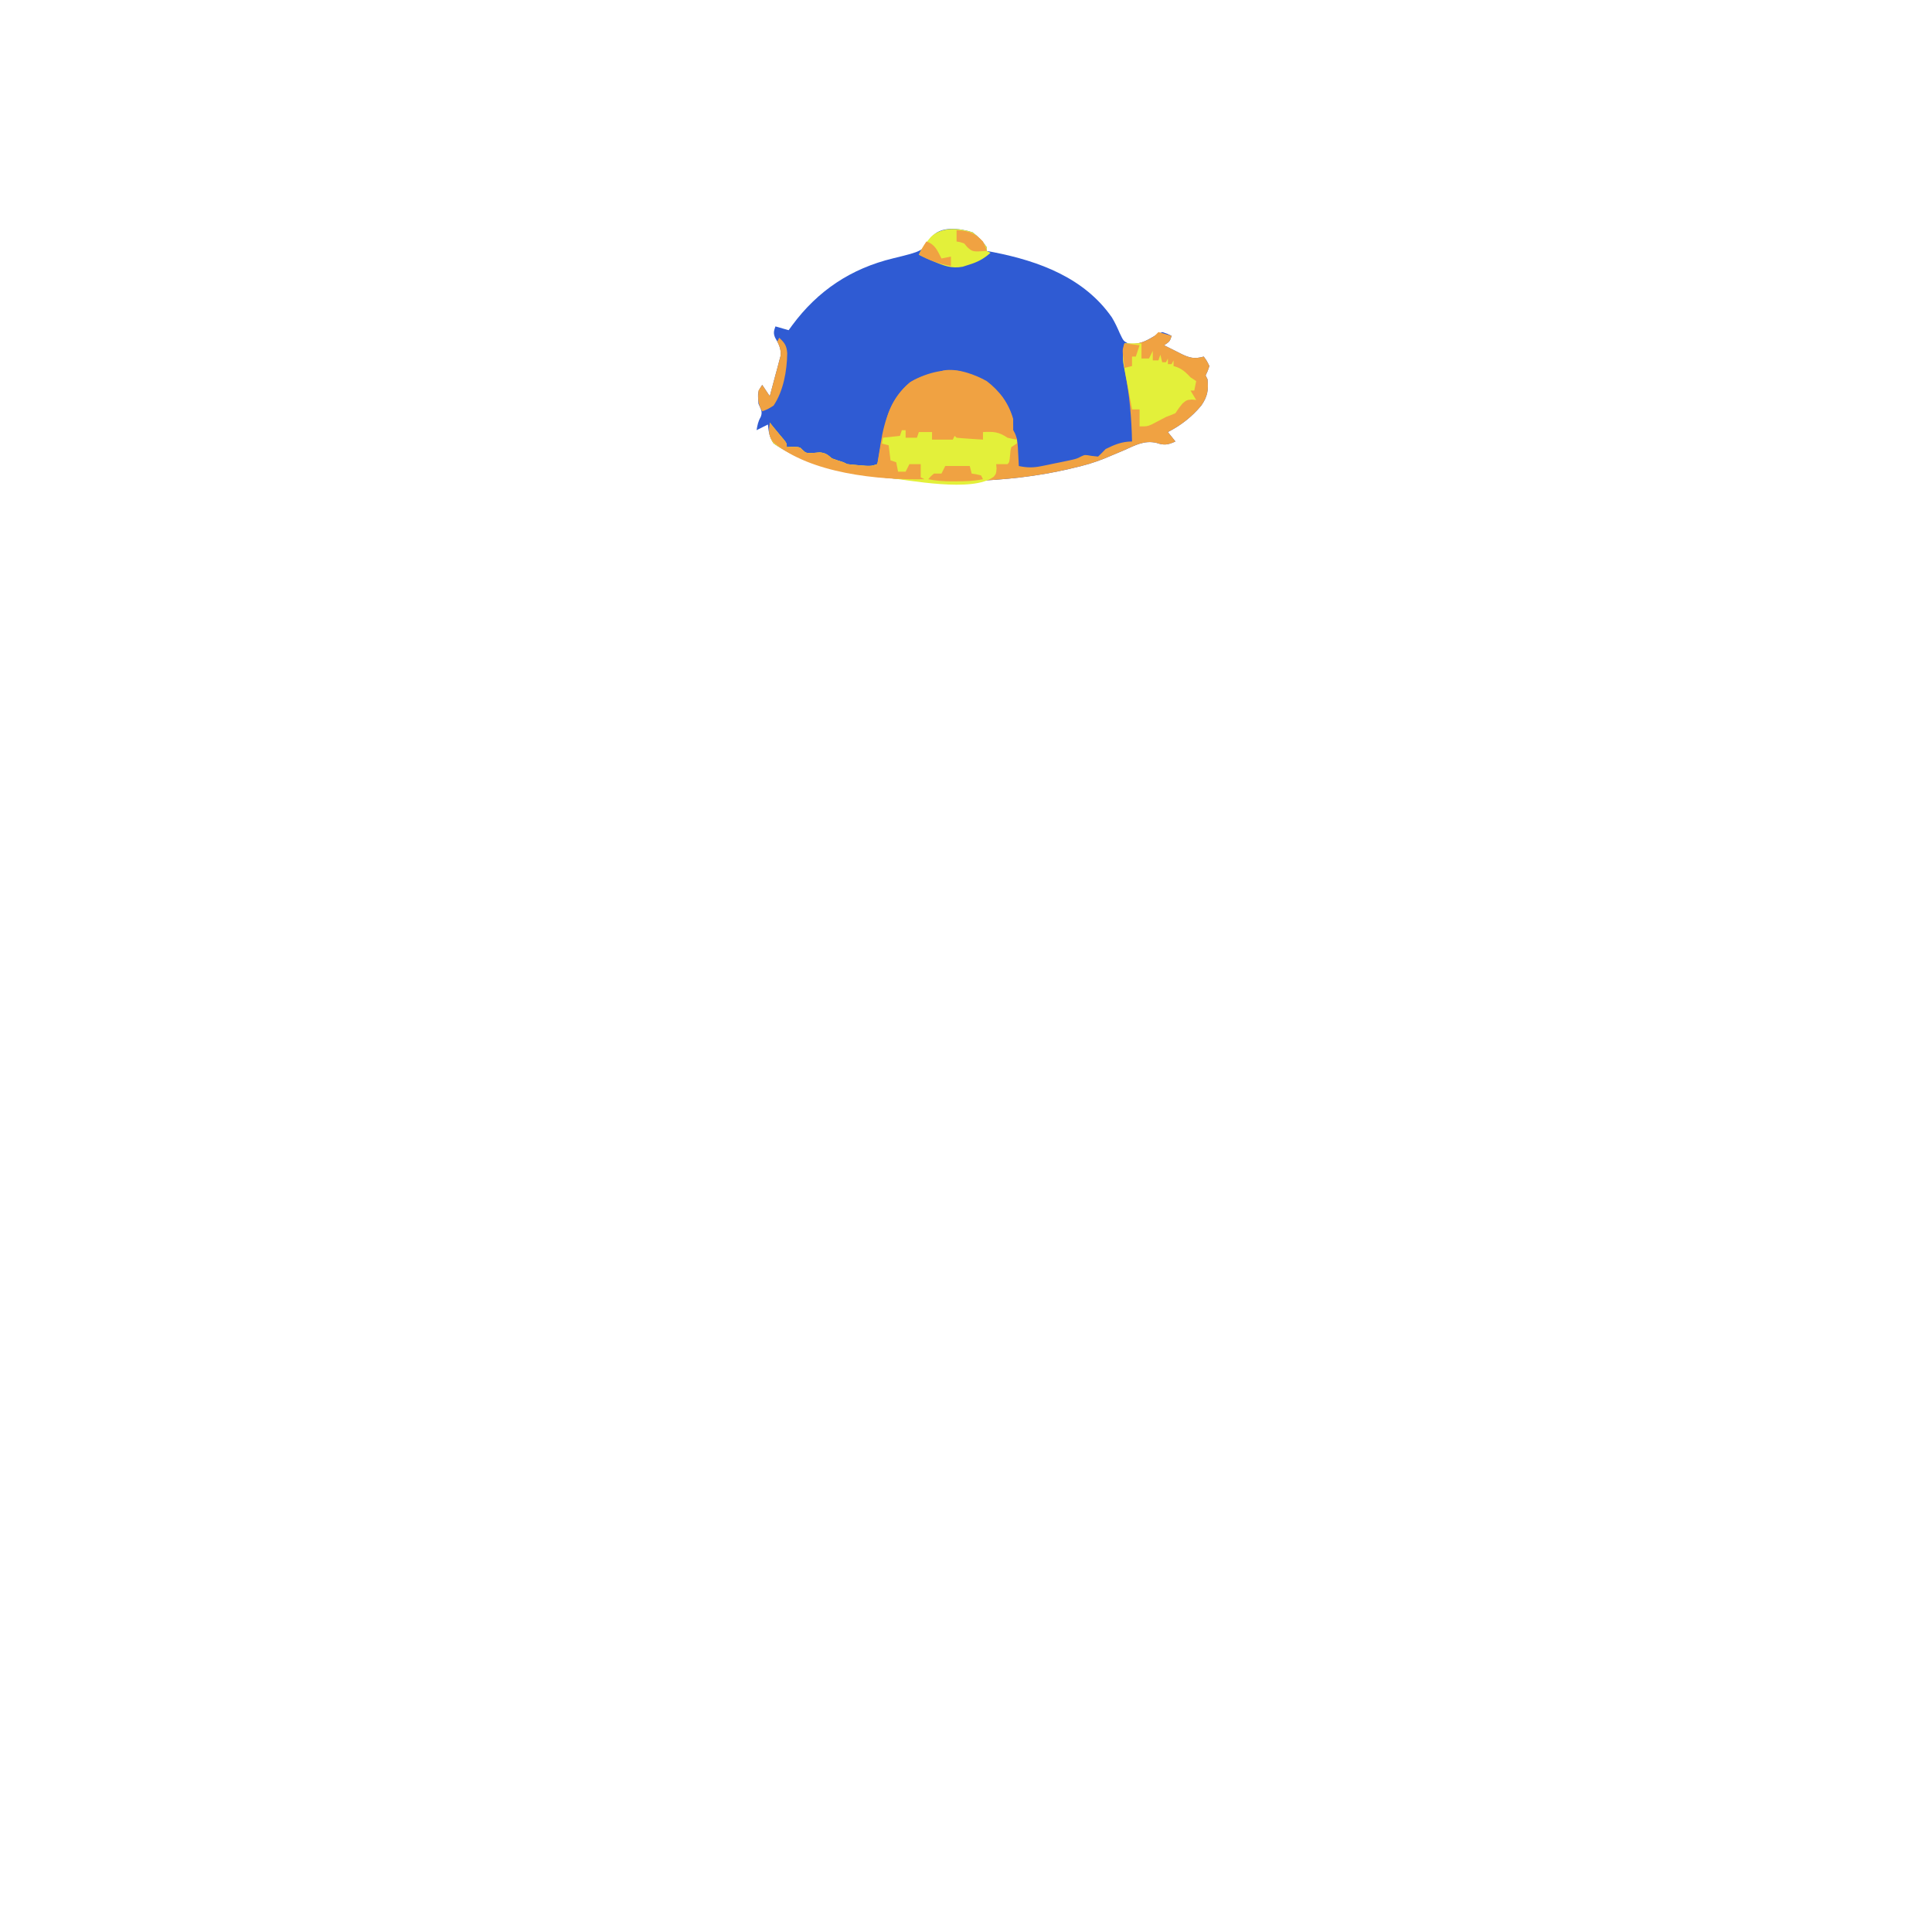
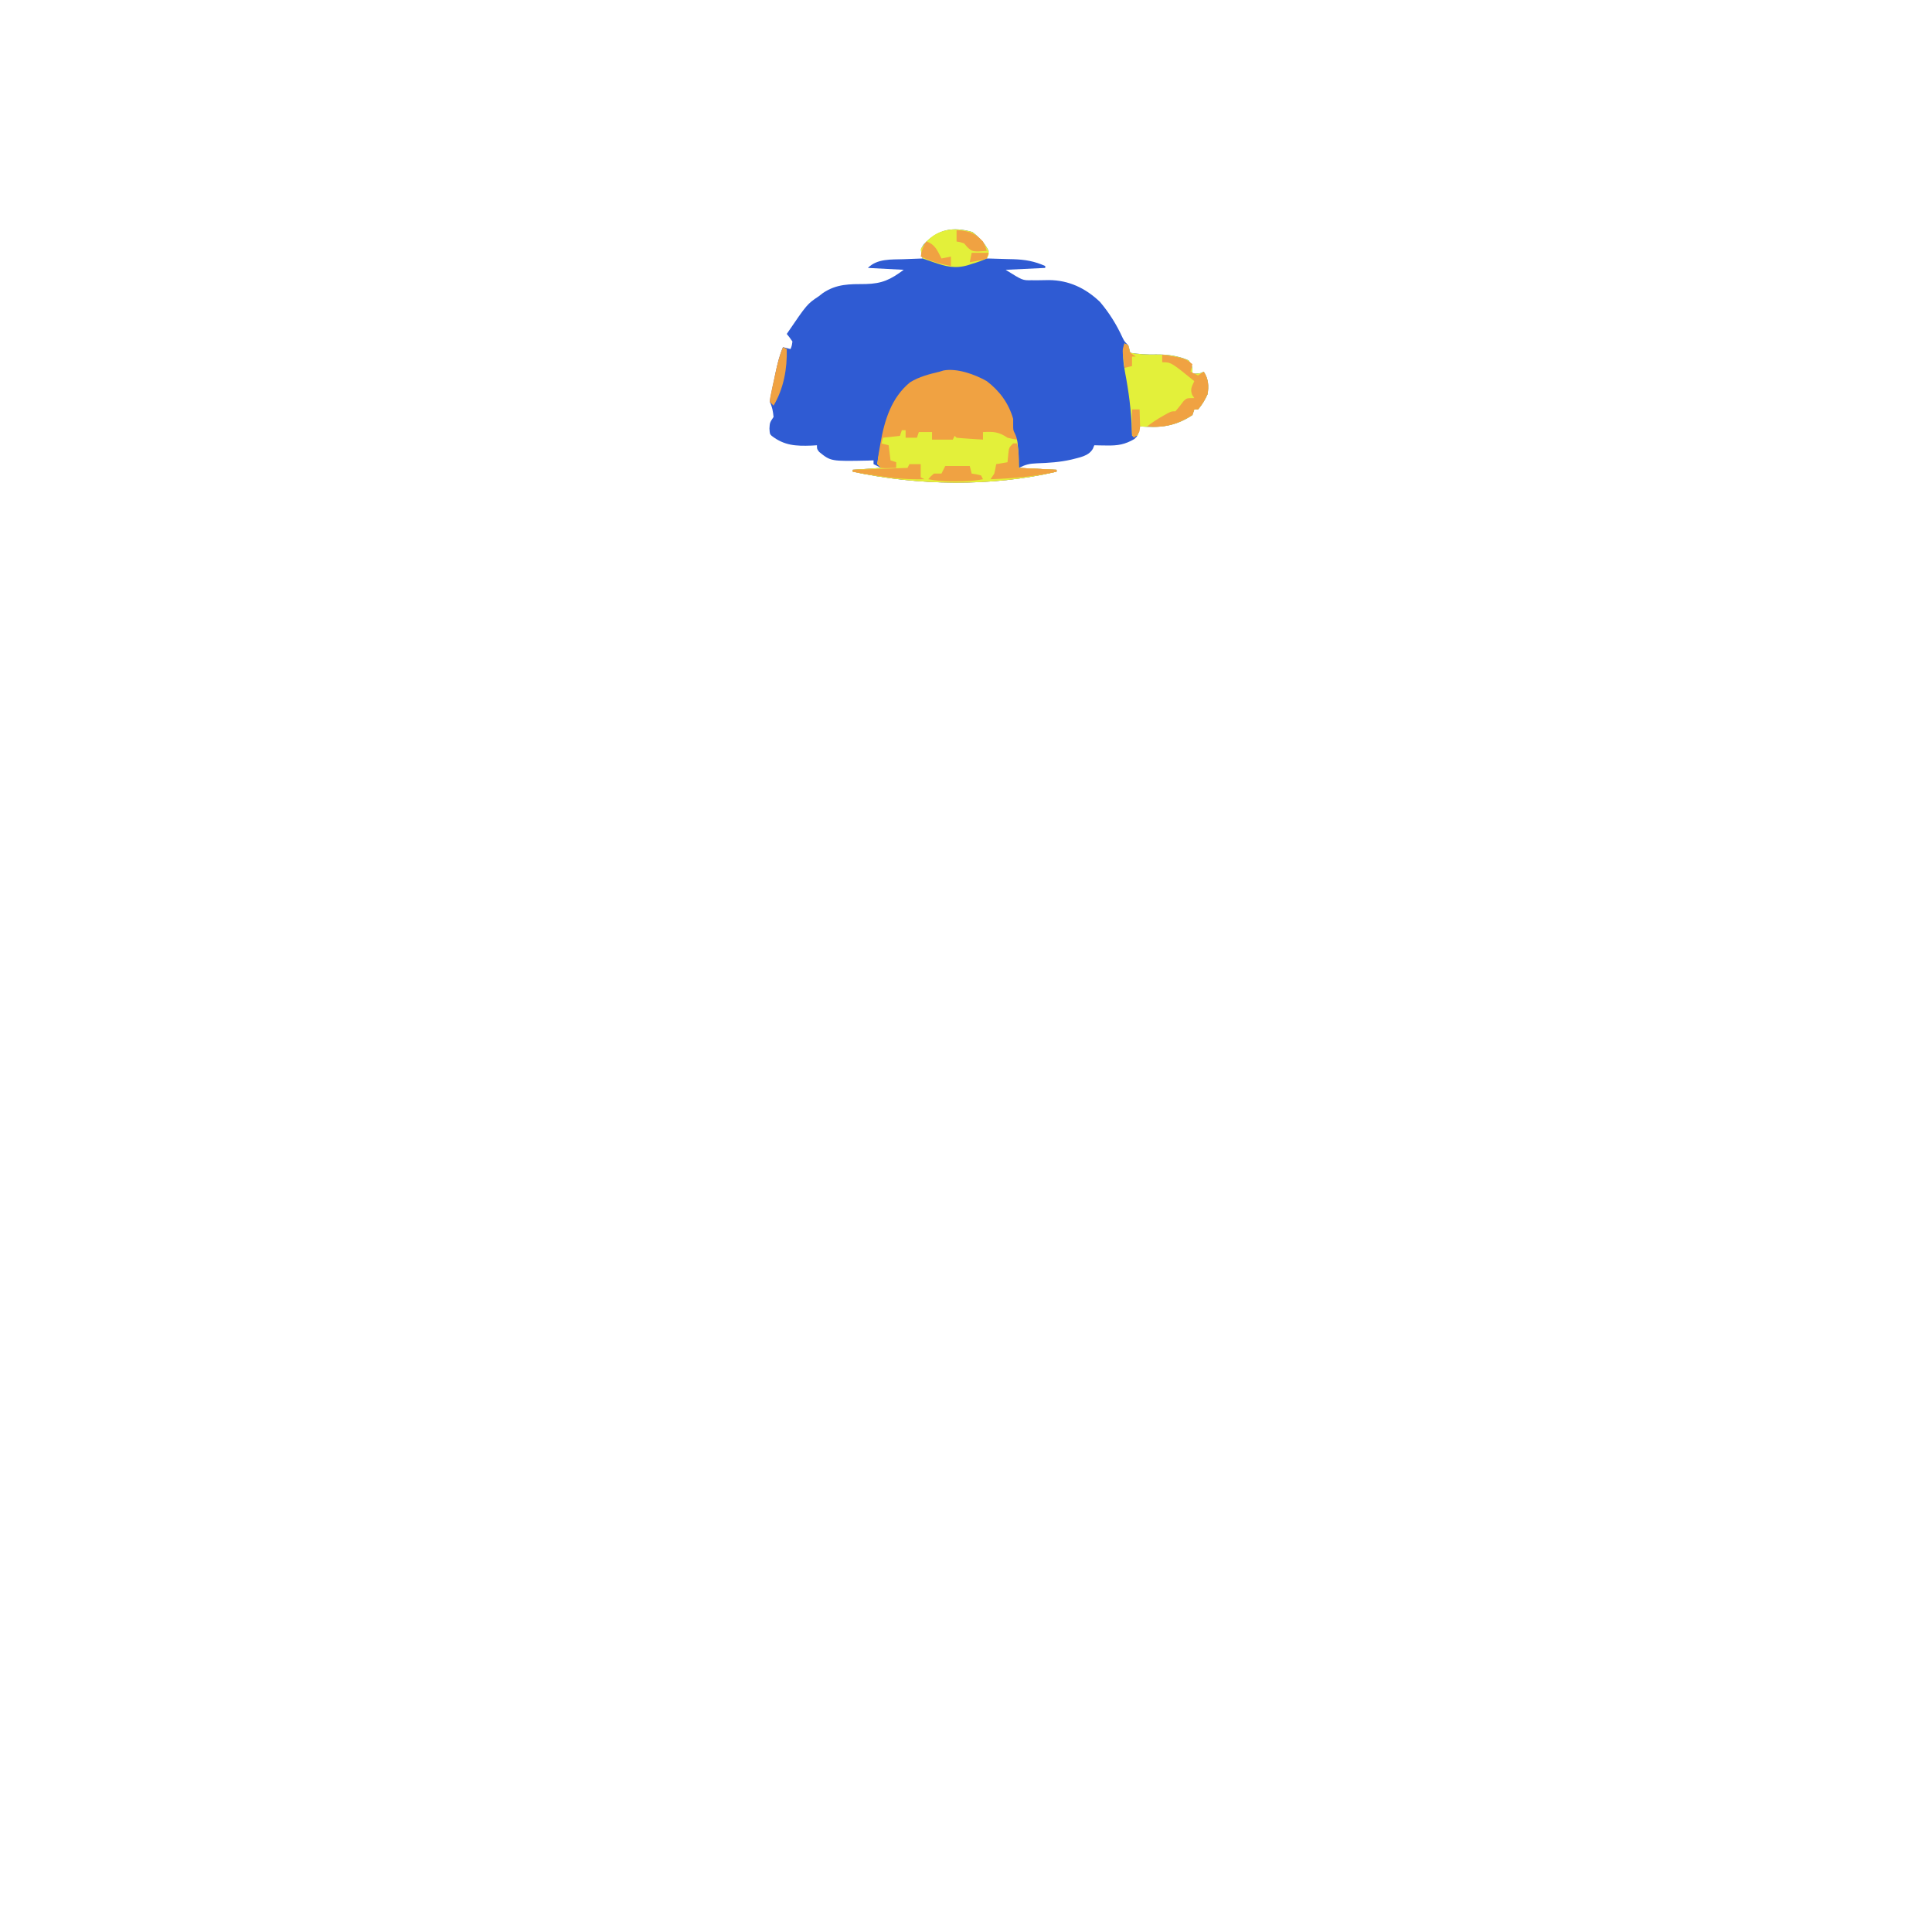
<svg xmlns="http://www.w3.org/2000/svg" viewBox="0 0 1024 1024" width="1024" height="1024">
-   <path fill="#2F5BD3" d="M 515.5 123.12 C 518.64 125.48 520.7 127.81 523 131 C 523 131.66 523 132.31 523 133 C 523.6 133.12 523.6 133.12 526.66 133.69 C 550.8 138.44 574.69 147.24 589.3 168.2 C 590.97 170.94 592.23 173.69 593.5 176.62 C 595.44 180.69 595.44 180.69 597.8 181.99 C 603.33 183.06 607.36 180.75 612 178 C 614.06 176.81 614.06 176.81 616 176 C 618.75 176.88 618.75 176.88 621 178 C 620 181 620 181 617 183 C 619.37 184.2 621.74 185.4 624.12 186.56 C 624.79 186.91 625.46 187.25 626.14 187.59 C 630.5 189.72 633.15 190.38 638 189 C 639.62 191.19 639.62 191.19 641 194 C 640.12 196.69 640.12 196.69 639 199 C 639.33 199.66 639.66 200.31 640 201 C 640.6 206.78 640.01 210.2 636.68 214.99 C 631.71 220.94 625.88 225.49 619 229 C 620.32 230.66 621.64 232.31 623 234 C 619.13 235.78 616.97 236.13 613.04 234.76 C 606.59 233.22 601.64 236 595.81 238.62 C 593.57 239.57 591.33 240.51 589.08 241.45 C 588.02 241.91 586.96 242.36 585.86 242.81 C 580.35 245.09 574.82 246.68 569 248 C 568.16 248.19 567.32 248.39 566.46 248.61 C 549.39 252.6 532.5 254.31 515 255 C 514.19 255.03 513.37 255.06 512.54 255.1 C 507.68 255.28 502.85 255.21 498 255 C 497.5 254.99 497.5 254.99 494.98 254.9 C 467.47 253.79 433.34 251.25 410 235 C 407.7 231.56 407.46 229.06 407 225 C 405.02 226 403.04 226.99 401 228 C 401.44 225.37 401.82 223.31 403.19 221 C 404.35 218.12 403.18 216.81 402 214 C 401.56 207.66 401.56 207.66 404 204 C 405.32 205.99 406.64 207.95 408 210 C 409.07 206.12 410.1 202.22 411.12 198.31 C 411.43 197.2 411.73 196.11 412.04 194.97 C 412.32 193.91 412.6 192.83 412.88 191.74 C 413.14 190.75 413.41 189.78 413.68 188.78 C 414.14 184.78 412.76 182.32 410.81 178.94 C 409.81 176.55 410.14 175.4 411 173 C 413.31 173.66 415.62 174.31 418 175 C 418.61 174.16 419.21 173.34 419.84 172.47 C 433.46 154.03 451.06 142.31 473.42 136.91 C 488.92 133.13 488.92 133.13 493.63 125.95 C 498.15 119.5 508.9 121 515.5 123.12Z" />
-   <path fill="#F0A242" d="M 614 176 C 616.31 176.66 618.62 177.32 621 178 C 620 181 620 181 617 183 C 619.37 184.21 621.74 185.39 624.12 186.56 C 624.46 186.73 624.46 186.73 626.14 187.6 C 630.5 189.71 633.15 190.38 638 189 C 639.62 191.19 639.62 191.19 641 194 C 640.12 196.69 640.12 196.69 639 199 C 639.33 199.66 639.66 200.32 640 201 C 640.6 206.77 640.01 210.2 636.68 214.98 C 631.71 220.94 625.88 225.48 619 229 C 619.66 229.82 619.66 229.82 623 234 C 619.13 235.79 616.97 236.13 613.04 234.77 C 606.59 233.22 601.64 236 595.81 238.62 C 593.57 239.57 591.33 240.52 589.08 241.46 C 588.02 241.91 586.96 242.36 585.86 242.82 C 580.35 245.09 574.82 246.67 569 248 C 568.16 248.2 567.32 248.4 566.46 248.6 C 549.39 252.6 532.5 254.3 515 255 C 514.19 255.03 513.37 255.07 512.54 255.1 C 507.68 255.28 502.85 255.2 498 255 C 497 254.96 496 254.93 494.98 254.89 C 467.47 253.8 433.34 251.24 410 235 C 407.32 230.98 407.84 228.76 408 224 C 408.28 224.35 408.28 224.35 409.69 226.12 C 410.9 227.63 412.12 229.13 413.38 230.6 C 417 234.8 417 234.8 417 237 C 418.09 236.94 419.19 236.88 420.31 236.81 C 424 237 424 237 425.42 238.51 C 427 240 427 240 429.34 240.19 C 431.07 240.06 432.8 239.94 434.53 239.81 C 437.57 240.04 438.69 241.07 441 243 C 442.98 243.71 444.98 244.39 447 245 C 447.33 245.16 447.33 245.16 449 246 C 451.14 246.26 453.29 246.46 455.44 246.62 C 456.59 246.72 457.74 246.82 458.93 246.91 C 462 247 462 247 465 246 C 465.1 245.39 465.1 245.39 465.59 242.31 C 465.85 240.68 466.11 239.06 466.38 237.44 C 466.5 236.64 466.63 235.84 466.76 235.01 C 468.76 222.75 472.41 210.73 482.37 202.62 C 489.84 198.02 500.24 195.08 508.9 196.75 C 510.25 197.15 511.6 197.56 512.94 198 C 513.64 198.22 514.34 198.45 515.07 198.68 C 520.84 200.67 524.96 203.38 529 208 C 529.74 208.78 530.49 209.57 531.25 210.38 C 535.04 216.07 537.32 221.08 537 228 C 537.31 228.56 537.63 229.11 537.95 229.68 C 539.43 232.95 539.46 236.22 539.62 239.75 C 539.66 240.45 539.7 241.14 539.74 241.86 C 539.84 243.58 539.92 245.29 540 247 C 544.32 247.92 547.6 247.95 551.91 247.07 C 552.46 246.96 552.46 246.96 555.22 246.41 C 556.34 246.17 557.47 245.93 558.62 245.69 C 559.76 245.46 560.89 245.24 562.05 245 C 570.49 243.27 570.49 243.27 573.13 241.88 C 575 241 575 241 578.5 241.62 C 579.08 241.69 579.08 241.69 582 242 C 583.38 240.72 584.7 239.37 586 238 C 590.69 235.66 594.73 234 600 234 C 599.74 221.46 598.68 209.41 596.28 197.09 C 595.27 191.69 594.81 187.39 596 182 C 596.58 182.04 596.58 182.04 599.5 182.25 C 604.36 182.27 607.96 180.6 612 178 C 612.66 177.34 613.32 176.68 614 176Z" />
-   <path fill="#F0A242" d="M 523 202 C 529.85 207.24 534.58 213.67 537 222 C 537.04 224 537.04 226 537 228 C 538 230.88 538 230.88 539 233 C 531.25 232.25 531.25 232.25 529 230 C 526.34 229.43 523.71 229.26 521 229 C 521 230.32 521 231.64 521 233 C 512 233 503 233 494 233 C 494 231.68 494 230.36 494 229 C 491.66 229.26 489.32 229.59 487 230 C 486.67 230.66 486.34 231.32 486 232 C 484.02 232 482.04 232 480 232 C 480 230.68 480 229.36 480 228 C 479.6 228.48 479.2 228.96 478.79 229.46 C 476.57 231.37 475.21 231.48 472.31 231.69 C 471.5 231.75 470.7 231.82 469.86 231.89 C 469.25 231.92 468.63 231.96 468 232 C 468.32 230.33 468.66 228.67 469 227 C 469.1 226.35 469.2 225.69 469.3 225.02 C 470.88 215.99 475.49 208.29 482.58 202.47 C 487.33 199.58 492.64 198.32 498 197 C 498.68 196.79 499.37 196.57 500.07 196.36 C 507.28 195.03 516.78 198.46 523 202Z" />
-   <path fill="#E3F03A" d="M 408 224 C 408.28 224.35 408.28 224.35 409.69 226.12 C 410.9 227.63 412.12 229.13 413.38 230.6 C 417 234.8 417 234.8 417 237 C 418.09 236.94 419.19 236.88 420.31 236.81 C 424 237 424 237 425.42 238.51 C 427 240 427 240 429.34 240.19 C 431.07 240.06 432.8 239.94 434.53 239.81 C 437.57 240.04 438.69 241.07 441 243 C 442.98 243.71 444.98 244.39 447 245 C 447.66 245.33 448.32 245.66 449 246 C 451.14 246.26 453.29 246.46 455.44 246.62 C 456.59 246.72 457.74 246.82 458.93 246.91 C 462 247 462 247 465 246 C 465.95 242.84 465.95 242.84 466.69 238.94 C 466.81 238.29 466.81 238.29 467.45 235.03 C 467.63 234.03 467.81 233.03 468 232 C 469.49 231.84 469.49 231.84 477 231 C 477.33 230.01 477.66 229.02 478 228 C 478.66 228 479.32 228 480 228 C 480 229.32 480 230.64 480 232 C 481.98 232 483.96 232 486 232 C 486.33 231.01 486.66 230.02 487 229 C 489.31 229 491.62 229 494 229 C 494 230.32 494 231.64 494 233 C 497.63 233 501.26 233 505 233 C 505.33 232.34 505.66 231.68 506 231 C 506.16 231.16 506.16 231.16 507 232 C 509.35 232.24 511.71 232.41 514.06 232.56 C 514.71 232.6 514.71 232.6 517.97 232.82 C 518.97 232.88 519.97 232.94 521 233 C 521 231.68 521 230.36 521 229 C 526.56 228.72 529.3 228.82 534 232 C 536.81 232.69 536.81 232.69 539 233 C 539 233.66 539 234.32 539 235 C 538.01 235.66 537.02 236.32 536 237 C 535.52 238.91 535.52 238.91 535.38 241.06 C 535 245 535 245 534 246 C 532 246.04 530 246.04 528 246 C 528.06 246.76 528.12 247.53 528.19 248.31 C 528 251 528 251 526.75 252.62 C 515.83 261.22 481.73 254.46 469 253 C 449.07 250.25 426.84 246.72 410 235 C 407.32 230.98 407.84 228.76 408 224Z" />
-   <path fill="#E3F03A" d="M 596 182 C 598.97 182 601.94 182 605 182 C 605 184.64 605 187.28 605 190 C 606.32 190 607.64 190 609 190 C 609.66 188.68 610.32 187.36 611 186 C 611 187.65 611 189.3 611 191 C 611.99 191 612.98 191 614 191 C 614.33 190.01 614.66 189.02 615 188 C 615.33 189.32 615.66 190.64 616 192 C 616.66 192 617.32 192 618 192 C 618.33 191.34 618.66 190.68 619 190 C 619 190.99 619 191.98 619 193 C 619.66 193 620.32 193 621 193 C 621.33 192.34 621.66 191.68 622 191 C 622 191.99 622 192.98 622 194 C 622.74 194.25 623.49 194.5 624.25 194.75 C 627.23 196.1 628.78 197.63 631 200 C 631.99 200.66 632.98 201.32 634 202 C 633.84 202.82 633.84 202.82 633 207 C 632.34 207 631.68 207 631 207 C 631.99 208.65 632.98 210.3 634 212 C 633.26 211.92 632.51 211.84 631.75 211.75 C 629 212 629 212 626.81 213.81 C 625 216 625 216 623 219 C 621.36 219.73 619.69 220.39 618 221 C 615.45 222.3 612.93 223.63 610.4 224.98 C 608 226 608 226 604 226 C 604 223.03 604 220.06 604 217 C 602.68 217 601.36 217 600 217 C 599.26 213.14 598.53 209.28 597.81 205.42 C 597.44 203.47 597.07 201.52 596.69 199.57 C 596.46 198.33 596.23 197.09 596 195.81 C 595.78 194.67 595.57 193.54 595.35 192.36 C 594.97 188.71 595.34 185.6 596 182Z" />
-   <path fill="#E3F03A" d="M 515.5 123.12 C 518.64 125.48 520.7 127.81 523 131 C 523 131.66 523 132.31 523 133 C 523.66 133.34 524.32 133.66 525 134 C 521.36 137.22 518.2 138.9 513.56 140.31 C 512.47 140.66 511.38 141 510.25 141.37 C 504.44 142.5 500.08 140.81 494.75 138.5 C 493.71 138.06 492.68 137.62 491.61 137.16 C 490.06 136.47 488.52 135.75 487 135 C 488.33 132.12 489.82 129.78 491.88 127.38 C 492.37 126.78 492.86 126.19 493.37 125.58 C 499.07 120.05 508.39 120.83 515.5 123.12Z" />
-   <path fill="#F0A242" d="M 408 224 C 408.28 224.35 408.28 224.35 409.69 226.12 C 410.9 227.63 412.12 229.13 413.38 230.6 C 417 234.8 417 234.8 417 237 C 418.09 236.94 419.19 236.88 420.31 236.81 C 424 237 424 237 425.42 238.51 C 427 240 427 240 429.34 240.19 C 431.07 240.06 432.8 239.94 434.53 239.81 C 437.57 240.04 438.69 241.07 441 243 C 442.98 243.71 444.98 244.39 447 245 C 447.66 245.33 448.32 245.66 449 246 C 451.14 246.26 453.29 246.46 455.44 246.62 C 456.59 246.72 457.74 246.82 458.93 246.91 C 462 247 462 247 465 246 C 465.66 242.37 466.32 238.74 467 235 C 468.32 235.33 469.64 235.66 471 236 C 471.17 237.32 471.17 237.32 472 244 C 472.5 244.16 472.5 244.16 475 245 C 475.16 245.82 475.16 245.82 476 250 C 477.32 250 478.64 250 480 250 C 480.66 248.68 481.32 247.36 482 246 C 483.98 246 485.96 246 488 246 C 488 248.31 488 250.62 488 253 C 488.66 253.33 489.32 253.66 490 254 C 465.32 254.48 429.67 250.94 410.04 234.52 C 406.99 230.74 407.6 228.7 408 224Z" />
-   <path fill="#F0A242" d="M 413 179 C 415.88 181.75 416.93 183.09 417.25 187.19 C 417.11 196.51 415.26 207.19 410 215 C 406.75 217 406.75 217 404 218 C 401.67 214.36 401.69 211.25 402 207 C 402.33 206.5 402.33 206.5 404 204 C 404.66 204.99 404.66 204.99 408 210 C 409.07 206.11 410.1 202.21 411.12 198.31 C 411.43 197.21 411.73 196.11 412.04 194.97 C 412.32 193.9 412.6 192.84 412.88 191.74 C 413.14 190.76 413.41 189.78 413.68 188.77 C 414.05 185.55 413.3 183.92 412 181 C 412.33 180.34 412.66 179.68 413 179Z" />
+   <path fill="#2F5BD3" d="M 515.44 123 C 518.98 125.76 522 128.95 524 133 C 523.57 135.13 523.57 135.13 523 137 C 523.66 137.01 524.31 137.03 524.99 137.04 C 527.99 137.12 531 137.22 534 137.31 C 534.52 137.32 534.52 137.32 537.12 137.38 C 543.4 137.6 548.26 138.43 554 141 C 554 141.33 554 141.66 554 142 C 550.54 142.16 550.54 142.16 533 143 C 541.99 148.62 541.99 148.62 546.68 148.53 C 547.19 148.53 547.19 148.53 549.75 148.55 C 551.83 148.52 553.9 148.48 555.98 148.45 C 566.51 148.52 575.37 152.72 583 160 C 587.95 165.84 591.81 172.05 594.99 179 C 596 181 596 181 598 183 C 598.63 185.12 598.63 185.12 599 187 C 603.69 187.72 608.07 188.01 612.82 187.88 C 618.79 187.82 624.48 188.6 630 191 C 632 194 632 194 632 198 C 636 198 636 198 638 197 C 640.48 200.72 640.79 204.69 640 209 C 638.67 211.92 637.13 214.58 635 217 C 634.34 217 633.68 217 633 217 C 632.67 217.99 632.34 218.98 632 220 C 622.79 226.13 614.71 226.8 604 226 C 603.87 226.79 603.74 227.58 603.61 228.39 C 603 231 603 231 601.25 232.69 C 596.27 235.59 592.48 236.23 586.69 236.12 C 585.44 236.11 584.18 236.09 582.89 236.07 C 581.94 236.05 580.98 236.02 580 236 C 579.74 236.63 579.49 237.25 579.22 237.9 C 576.93 241.85 572 242.46 567.82 243.59 C 561.76 244.98 555.72 245.36 549.54 245.57 C 545.61 245.74 543.62 246.19 540 248 C 546.6 248.33 553.2 248.66 560 249 C 560 249.33 560 249.66 560 250 C 525.83 258.07 486.23 257.43 452 250 C 452 249.67 452 249.34 452 249 C 456.95 248.67 461.9 248.34 467 248 C 465.68 247.34 464.36 246.68 463 246 C 463 245.34 463 244.68 463 244 C 462.06 244.03 461.12 244.07 460.14 244.11 C 440.35 244.52 440.35 244.52 434.17 239.52 C 433 238 433 238 433 236 C 432.02 236.06 431.05 236.12 430.04 236.18 C 421.86 236.46 415.72 236.2 409 231 C 408 230 408 230 407.82 227.12 C 408 224 408 224 410 221 C 409.7 218.04 409.34 215.67 408 213 C 408.32 210.65 408.32 210.65 408.93 207.73 C 409.15 206.68 409.37 205.62 409.59 204.54 C 409.83 203.43 410.07 202.33 410.32 201.19 C 410.54 200.09 410.77 199 411 197.87 C 412.02 193.05 413.06 188.55 415 184 C 416.32 184.33 417.64 184.66 419 185 C 419.69 183.25 419.69 183.25 420 181 C 418.52 178.86 418.52 178.86 417 177 C 427.79 161.15 427.79 161.15 434 157 C 434.7 156.46 435.39 155.91 436.1 155.36 C 443.45 150.38 450.29 150.6 458.85 150.54 C 467.5 150.34 471.96 148.23 479 143 C 472.73 142.67 466.46 142.34 460 142 C 464.98 137.02 472.28 137.59 478.88 137.38 C 479.85 137.34 480.83 137.3 481.83 137.26 C 484.22 137.16 486.61 137.08 489 137 C 488.9 136.61 488.9 136.61 488.4 134.66 C 488 132 488 132 489.63 129.44 C 497.23 121.64 504.77 119.9 515.44 123Z" />
+   <path fill="#F0A242" d="M 523 202 C 529.85 207.24 534.58 213.67 537 222 C 537 223.02 537 224.03 537 225.08 C 537 228 537 228 537.96 229.86 C 539.57 233.17 539.47 236.64 539.62 240.25 C 539.75 242.81 539.87 245.37 540 248 C 546.6 248.33 553.2 248.66 560 249 C 560 249.33 560 249.66 560 250 C 525.83 258.07 486.23 257.43 452 250 C 452 249.67 452 249.34 452 249 C 456.95 248.67 461.9 248.34 467 248 C 466.34 247.34 465.68 246.68 465 246 C 465.3 243.04 465.71 240.23 466.25 237.31 C 466.39 236.52 466.52 235.73 466.66 234.92 C 468.82 222.71 472.44 210.73 482.36 202.62 C 487.21 199.64 492.5 198.3 498 197 C 498.68 196.79 499.36 196.58 500.07 196.36 C 507.27 195.02 516.78 198.46 523 202Z" />
+   <path fill="#E3F03A" d="M 478 228 C 478.66 228 479.32 228 480 228 C 480 229.32 480 230.64 480 232 C 481.98 232 483.96 232 486 232 C 486.33 231.01 486.66 230.02 487 229 C 489.31 229 491.62 229 494 229 C 494 230.32 494 231.64 494 233 C 497.63 233 501.26 233 505 233 C 505.33 232.34 505.66 231.68 506 231 C 506.17 231.16 506.17 231.16 507 232 C 509.35 232.24 511.71 232.41 514.06 232.56 C 514.71 232.6 514.71 232.6 517.97 232.82 C 518.47 232.85 518.47 232.85 521 233 C 521 231.68 521 230.36 521 229 C 526.56 228.72 529.3 228.82 534 232 C 536.81 232.69 536.81 232.69 539 233 C 539.87 238.24 540 242.48 540 248 C 546.6 248.33 553.2 248.66 560 249 C 560 249.33 560 249.66 560 250 C 525.83 258.07 486.23 257.43 452 250 C 452 249.67 452 249.34 452 249 C 456.95 248.67 461.9 248.34 467 248 C 466.34 247.34 465.68 246.68 465 246 C 465.46 242.74 465.46 242.74 466.38 238.88 C 466.67 237.59 466.97 236.31 467.27 234.99 C 467.51 234 467.75 233.02 468 232 C 469.49 231.84 469.49 231.84 477 231 C 477.33 230.01 477.66 229.02 478 228Z" />
+   <path fill="#E3F03A" d="M 596 182 C 596.66 182.33 597.32 182.66 598 183 C 598.62 185.06 598.62 185.06 599 187 C 603.69 187.72 608.06 188.01 612.81 187.88 C 618.79 187.82 624.48 188.6 630 191 C 632 194 632 194 632 198 C 636 198 636 198 638 197 C 640.48 200.72 640.78 204.69 640 209 C 638.66 211.92 637.12 214.58 635 217 C 634.34 217 633.68 217 633 217 C 632.67 217.99 632.34 218.98 632 220 C 622.79 226.13 614.71 226.8 604 226 C 603.67 227.65 603.34 229.3 603 231 C 602.01 231 601.02 231 600 231 C 599.97 229.98 599.95 228.96 599.92 227.91 C 599.55 217.49 598.25 207.47 596.28 197.24 C 595.28 191.8 594.8 187.42 596 182Z" />
+   <path fill="#E3F03A" d="M 515.44 123 C 518.98 125.76 522 128.95 524 133 C 524.14 135.08 524.14 135.08 523 137 C 520.39 138.17 518.04 139.03 515.32 139.81 C 514.96 139.93 514.96 139.93 513.17 140.51 C 506.28 142.59 501.37 141.26 494.63 138.94 C 493.57 138.58 492.51 138.21 491.42 137.84 C 490.62 137.56 489.82 137.29 489 137 C 488.4 134.66 488.4 134.66 488 132 C 494.48 121.78 504.16 119.72 515.44 123Z" />
+   <path fill="#F0A242" d="M 616 188 C 627.71 189.74 627.71 189.74 632 193 C 631.67 194.32 631.34 195.64 631 197 C 632.32 197.66 633.64 198.32 635 199 C 635.99 198.34 636.98 197.68 638 197 C 640.48 200.72 640.78 204.69 640 209 C 638.66 211.92 637.12 214.58 635 217 C 634.34 217 633.68 217 633 217 C 632.67 217.99 632.34 218.98 632 220 C 624.27 224.86 617.07 226.98 608 226 C 610.76 223.85 613.57 222.02 616.62 220.31 C 617.4 219.88 618.18 219.44 618.98 218.99 C 621 218 621 218 623 218 C 624.56 216.25 625.95 214.4 627.37 212.53 C 629 211 629 211 633 211 C 632.63 210.44 632.26 209.89 631.88 209.31 C 630.7 206.21 631.68 204.94 633 202 C 620.67 192 620.67 192 616 192 C 616 190.68 616 189.36 616 188Z" />
+   <path fill="#F0A242" d="M 537 235 C 537.66 235 538.32 235 539 235 C 540.15 239.61 540 242.94 540 248 C 546.6 248.33 553.2 248.66 560 249 C 560 249.33 560 249.66 560 250 C 548.32 252.56 536.94 253.62 525 254 C 525.33 253.5 525.33 253.5 527 251 C 527.38 249.34 527.73 247.68 528 246 C 529.98 245.67 531.96 245.34 534 245 C 534.12 243.72 534.25 242.44 534.38 241.12 C 534.75 237.25 534.75 237.25 537 235Z" />
  <path fill="#F0A242" d="M 501 247 C 505.29 247 509.58 247 514 247 C 514.33 248.32 514.66 249.64 515 251 C 515.4 251.06 515.4 251.06 517.44 251.38 C 518.28 251.58 519.13 251.79 520 252 C 520.33 252.66 520.66 253.32 521 254 C 516.11 254.97 511.46 255.15 506.5 255.12 C 506.13 255.13 506.13 255.13 504.28 255.14 C 500.08 255.13 496.14 254.83 492 254 C 493.25 252.5 493.25 252.5 495 251 C 496.32 251 497.64 251 499 251 C 499.66 249.68 500.32 248.36 501 247Z" />
+   <path fill="#F0A242" d="M 482 246 C 483.98 246 485.96 246 488 246 C 488 248.31 488 250.62 488 253 C 488.66 253.33 489.32 253.66 490 254 C 482.4 254.19 475.14 253.68 467.62 252.56 C 466.67 252.43 465.71 252.29 464.72 252.15 C 460.45 251.55 456.23 250.87 452 250 C 452 249.67 452 249.34 452 249 C 461.57 248.67 471.14 248.34 481 248 C 481.33 247.34 481.66 246.68 482 246Z" />
+   <path fill="#F0A242" d="M 415 184 C 415.66 184.33 416.32 184.66 417 185 C 417.27 195.49 415.37 205.92 410 215 C 409.34 214.34 408.68 213.68 408 213 C 408.2 210.65 408.2 210.65 408.83 207.73 C 408.94 207.2 408.94 207.2 409.5 204.54 C 409.75 203.43 410 202.33 410.25 201.19 C 410.48 200.09 410.71 199 410.95 197.87 C 411.99 193.06 413.06 188.55 415 184Z" />
  <path fill="#F0A242" d="M 507 122 C 513.48 122.34 516.48 123.27 521 128 C 522.38 130.81 522.38 130.81 523 133 C 515.57 133.5 515.57 133.5 512.75 131.06 C 512.17 130.38 511.6 129.7 511 129 C 508.75 128.25 508.75 128.25 507 128 C 507 126.02 507 124.04 507 122Z" />
-   <path fill="#F0A242" d="M 491 128 C 495.66 129.5 496.87 132.88 499 137 C 500.65 136.67 502.3 136.34 504 136 C 504 137.65 504 139.3 504 141 C 497.69 139.89 492.62 138.07 487 135 C 488.2 132.51 489.45 130.32 491 128Z" />
-   <path fill="#F0A242" d="M 596 182 C 598.64 182.33 601.28 182.66 604 183 C 603.34 184.98 602.68 186.96 602 189 C 601.34 189 600.68 189 600 189 C 600 190.65 600 192.3 600 194 C 598.68 194.33 597.36 194.66 596 195 C 595.8 193.4 595.62 191.79 595.44 190.19 C 595.39 189.74 595.39 189.74 595.12 187.48 C 595 185 595 185 596 182Z" />
+   <path fill="#F0A242" d="M 491 128 C 495.66 129.5 496.87 132.88 499 137 C 500.65 136.67 502.3 136.34 504 136 C 504 137.65 504 139.3 504 141 C 498.31 139.9 493.25 138.46 488 136 C 488.55 132.63 489.05 130.92 491 128Z" />
+   <path fill="#F0A242" d="M 467 235 C 468.32 235.33 469.64 235.66 471 236 C 471.33 238.64 471.66 241.28 472 244 C 472.99 244.33 473.98 244.66 475 245 C 475 245.99 475 246.98 475 248 C 468.95 248.2 468.95 248.2 467 248 C 466.34 247.34 465.68 246.68 465 246 C 465.24 243.4 465.24 243.4 465.88 240.38 C 466.08 239.37 466.28 238.37 466.49 237.34 C 466.66 236.57 466.83 235.79 467 235Z" />
+   <path fill="#F0A242" d="M 600 217 C 601.32 217 602.64 217 604 217 C 604.08 218.94 604.14 220.87 604.19 222.81 C 604.22 223.89 604.26 224.97 604.29 226.08 C 604 229 604 229 602.49 230.89 C 602 231.25 601.51 231.62 601 232 C 600 231 600 231 599.9 227.84 C 599.91 227.2 599.91 227.2 599.94 223.94 C 599.95 222.65 599.96 221.36 599.96 220.03 C 599.98 219.03 599.99 218.03 600 217Z" />
+   <path fill="#F0A242" d="M 596 182 C 596.66 182.33 597.32 182.66 598 183 C 598.14 183.64 598.29 184.28 598.44 184.94 C 599 187 599 187 602 189 C 601.34 189 600.68 189 600 189 C 600 190.65 600 192.3 600 194 C 598.68 194.33 597.36 194.66 596 195 C 595.8 193.4 595.62 191.79 595.44 190.19 C 595.39 189.74 595.39 189.74 595.12 187.48 C 595 185 595 185 596 182Z" />
+   <path fill="#F0A242" d="M 515 134 C 517.97 134 520.94 134 524 134 C 523.67 134.99 523.34 135.98 523 137 C 520.93 137.73 520.93 137.73 518.44 138.19 C 517.61 138.35 516.78 138.5 515.93 138.67 C 515.61 138.72 515.61 138.72 514 139 C 514.33 137.35 514.66 135.7 515 134Z" />
</svg>
